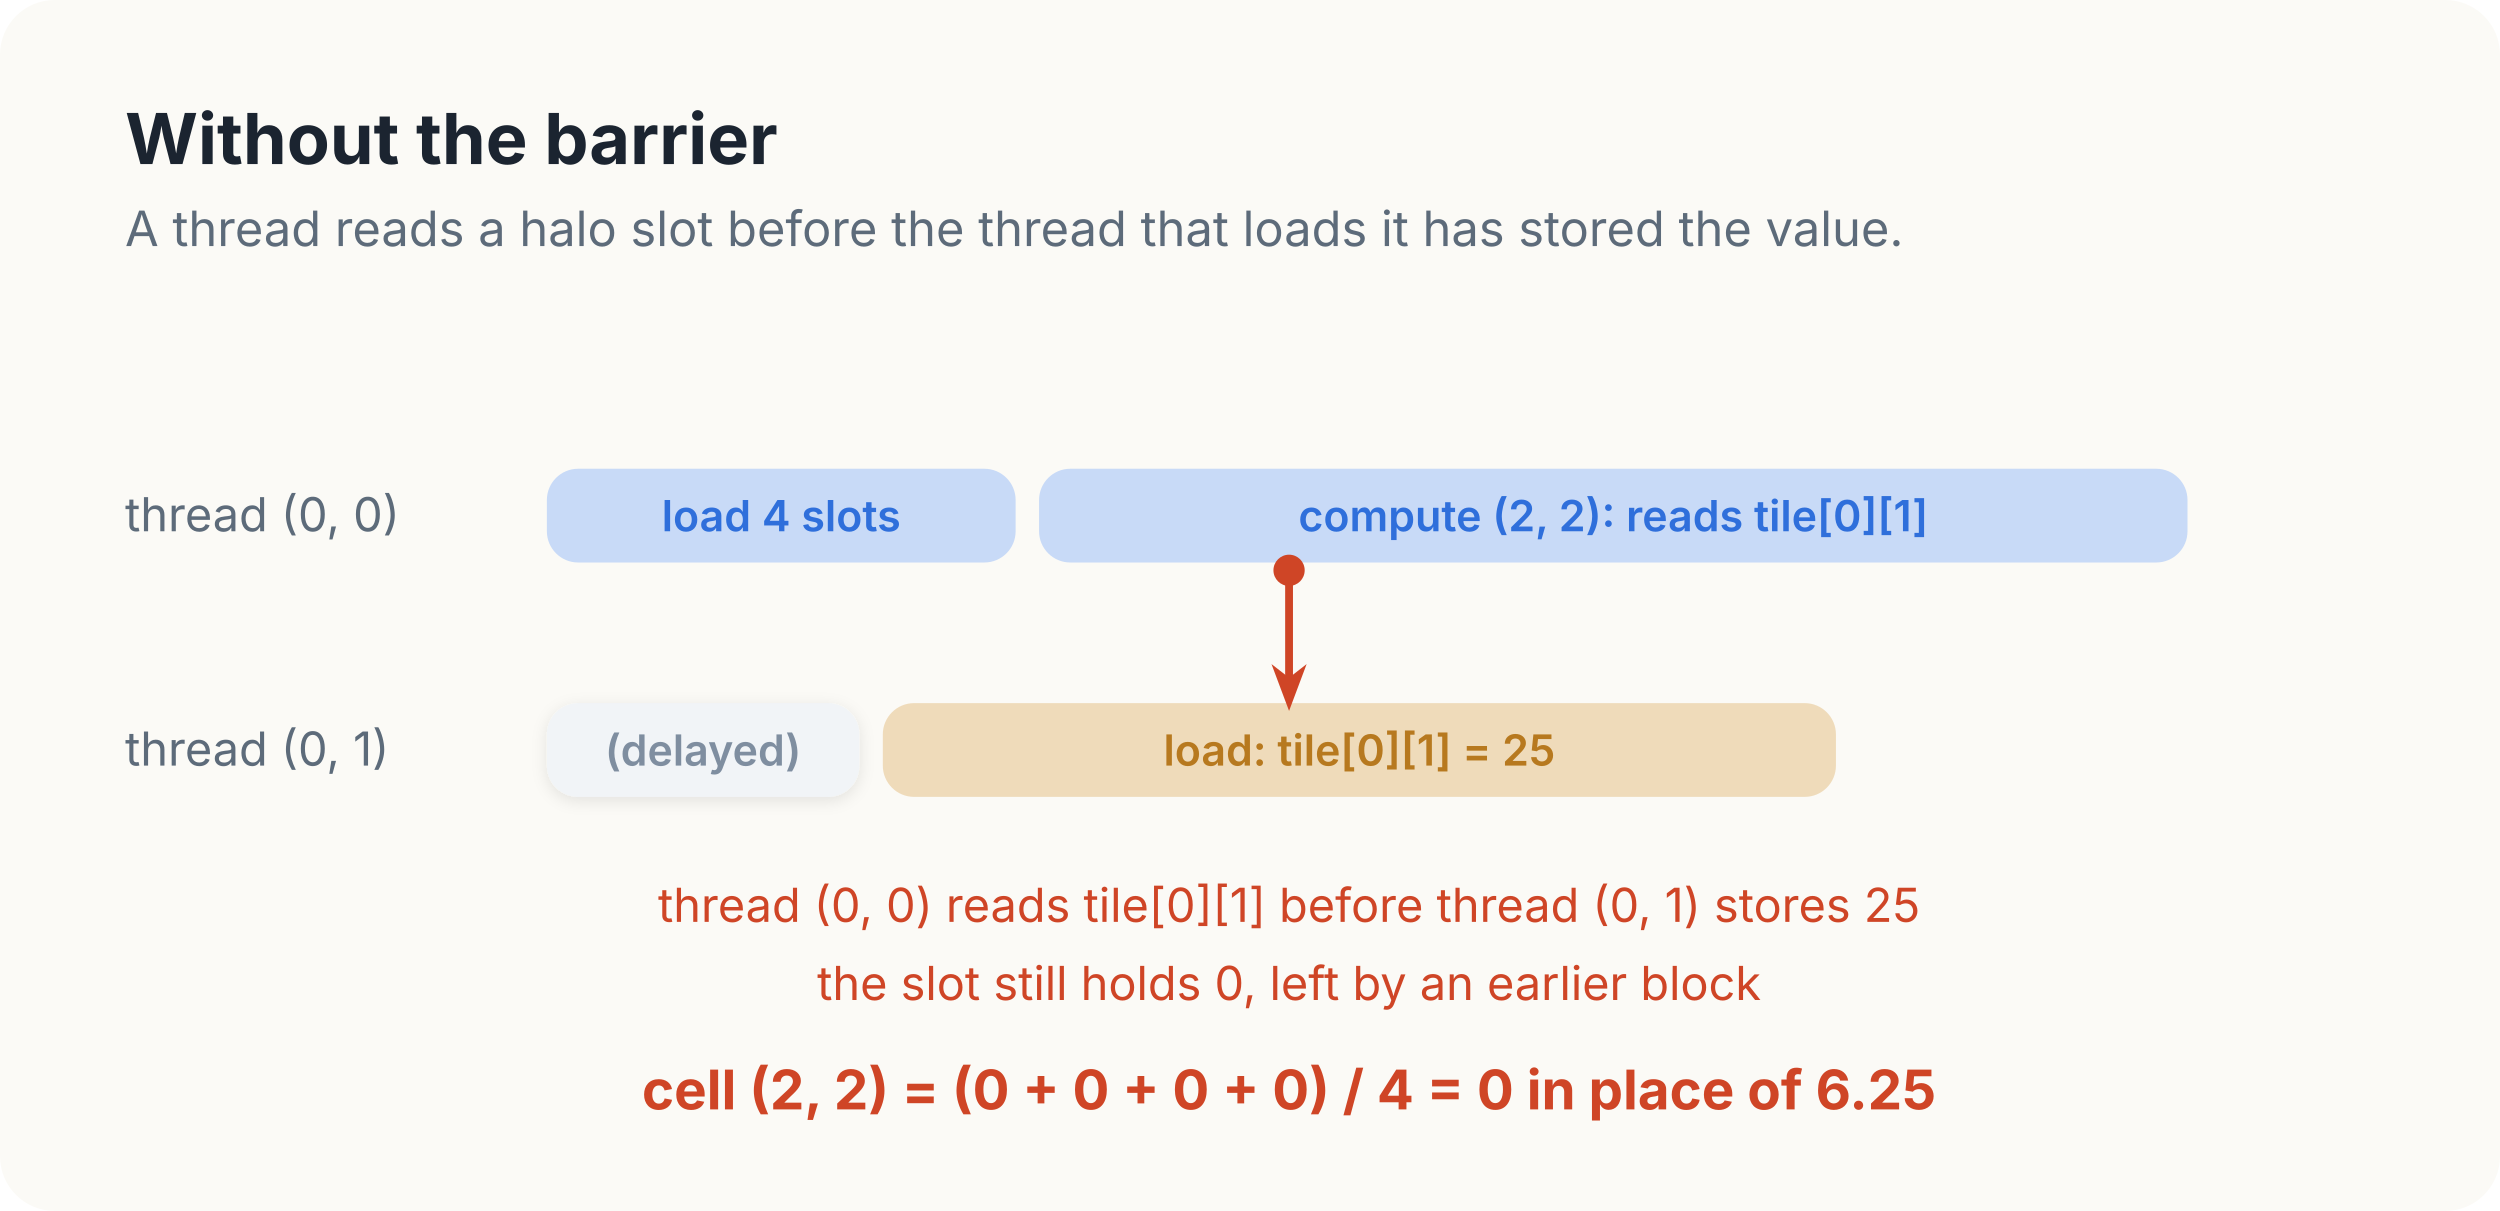
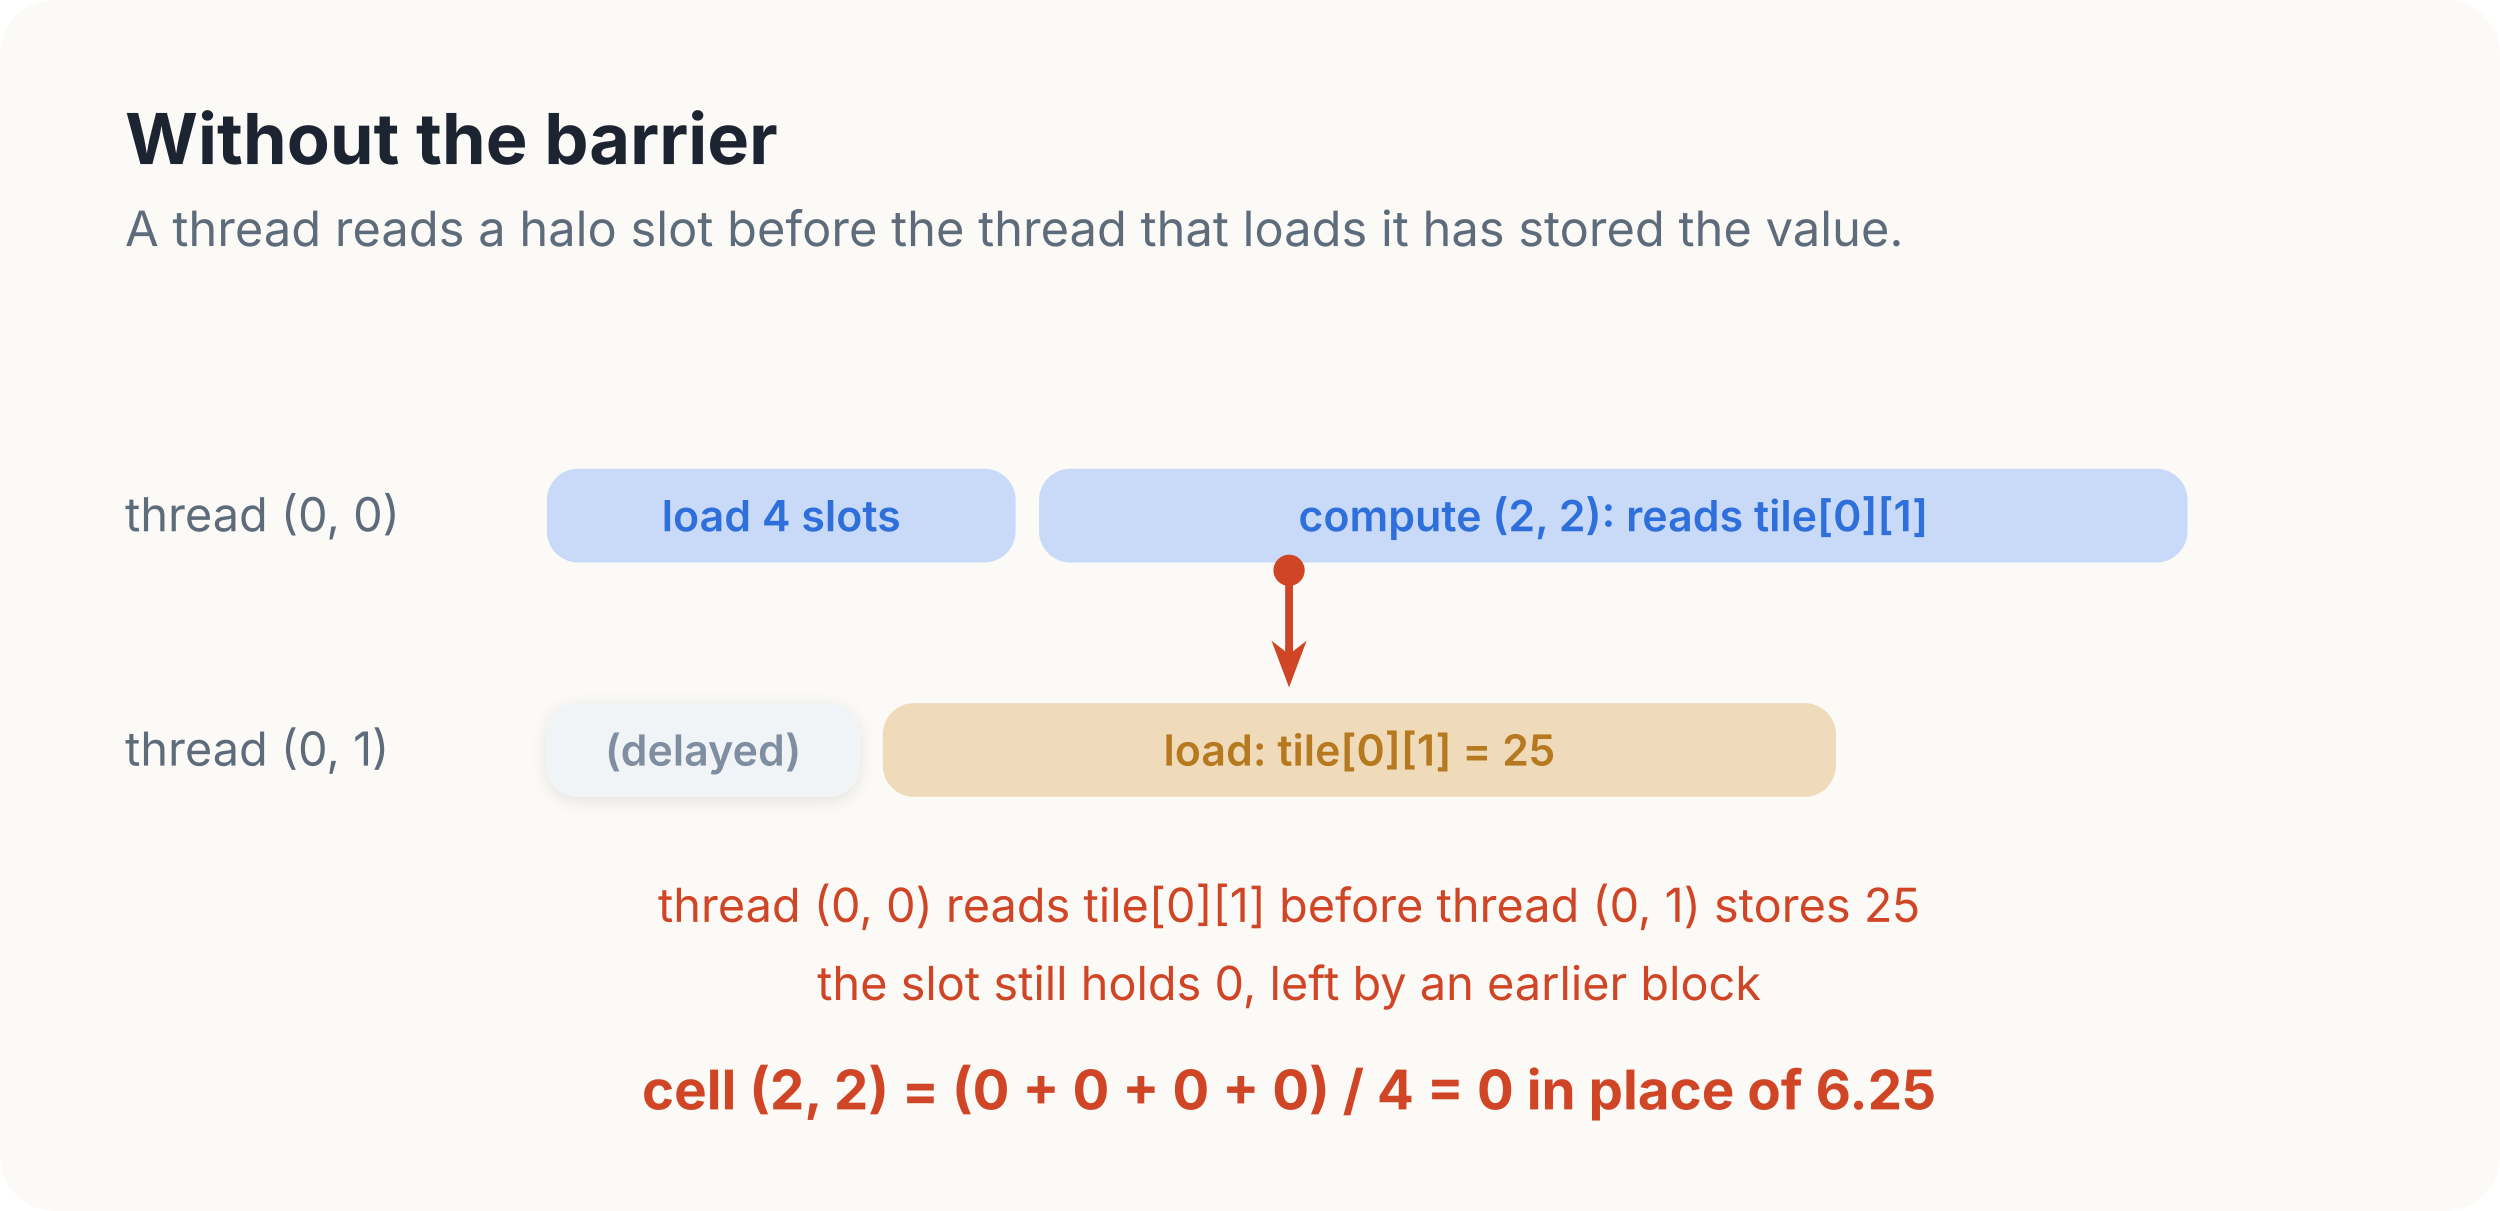
<svg xmlns="http://www.w3.org/2000/svg" viewBox="0 0 640 310" width="640" height="310" role="img" aria-label="A timeline of 2 threads of block (1, 1) without the barrier. Thread (0, 0) loads its 4 slots and goes on to compute cell (2, 2); it reads tile position (0, 1) at a moment marked in red. Thread (0, 1) is delayed and stores 25 into position (0, 1) only afterward. The result: thread (0, 0) reads the stale value 0 and writes 0 instead of 6.25.">
  <defs>
    <filter id="m3-shadow" x="-10%" y="-20%" width="120%" height="160%">
      <feDropShadow dx="0" dy="1" stdDeviation="1" flood-color="#000" flood-opacity="0.18" />
      <feDropShadow dx="0" dy="1" stdDeviation="2" flood-color="#000" flood-opacity="0.10" />
    </filter>
  </defs>
  <style>
    text { font-family: Inter, "Segoe UI", "Helvetica Neue", Helvetica, Arial, sans-serif; fill: #1B2430; }
    .title { font-size: 18px; font-weight: 650; }
    .lede { font-size: 12.5px; fill: #5D6B7A; }
    .name { font-size: 14px; font-weight: 650; }
    .sub { font-size: 12px; fill: #5D6B7A; }
    .note { font-size: 12px; fill: #5D6B7A; }
    .tab { font-size: 11.5px; font-weight: 650; letter-spacing: 0.04em; fill: #5D6B7A; }
    .mono { font-family: "JetBrains Mono", "SF Mono", Menlo, Consolas, monospace; font-size: 12px; }
    .dim { fill: #8794A3; }
    .strong { font-weight: 700; }
    .trap { fill: #CF4526; font-weight: 700; }
    .pill { font-size: 11px; font-weight: 600; }
    .wire { fill: none; stroke: #3F5873; stroke-width: 1.8; stroke-linecap: round; stroke-linejoin: round; }
    .wire.danger { stroke: #CF4526; stroke-dasharray: 6 5; }
    .wire.idle { stroke: #7F8EA0; stroke-dasharray: 2 5; }
  </style>
  <defs>
    <filter id="lift" x="-10%" y="-10%" width="120%" height="135%">
      <feDropShadow dx="0" dy="2" stdDeviation="3" flood-color="#1B2430" flood-opacity="0.13" />
    </filter>
    <linearGradient id="thor-body" x1="0" y1="0" x2="0" y2="1">
      <stop offset="0" stop-color="#C6CCD5" />
      <stop offset="1" stop-color="#979EA9" />
    </linearGradient>
    <linearGradient id="switch-body" x1="0" y1="0" x2="0" y2="1">
      <stop offset="0" stop-color="#3B4656" />
      <stop offset="1" stop-color="#232B37" />
    </linearGradient>
    <marker id="head" viewBox="0 0 12 9" refX="6" refY="4.5" markerUnits="userSpaceOnUse" markerWidth="12" markerHeight="9" orient="auto">
      <path d="M0,0 L12,4.5 L0,9 L3.5,4.5 Z" fill="#3F5873" />
    </marker>
+     <marker id="head-small" viewBox="0 0 7.2 5.4" refX="3.6" refY="2.7" markerUnits="userSpaceOnUse" markerWidth="7.2" markerHeight="5.4" orient="auto">
+       <path d="M0,0 L7.2,2.7 L0,5.4 L2.1,2.7 Z" fill="#3F5873" />
+     </marker>
    <marker id="head-danger" viewBox="0 0 12 9" refX="6" refY="4.5" markerUnits="userSpaceOnUse" markerWidth="12" markerHeight="9" orient="auto">
      <path d="M0,0 L12,4.5 L0,9 L3.5,4.5 Z" fill="#CF4526" />
    </marker>
+     <marker id="head-danger-small" viewBox="0 0 7.2 5.4" refX="3.6" refY="2.7" markerUnits="userSpaceOnUse" markerWidth="7.2" markerHeight="5.4" orient="auto">
+       <path d="M0,0 L7.2,2.7 L0,5.4 L2.1,2.7 Z" fill="#CF4526" />
+     </marker>
    <marker id="head-idle" viewBox="0 0 12 9" refX="6" refY="4.5" markerUnits="userSpaceOnUse" markerWidth="12" markerHeight="9" orient="auto">
      <path d="M0,0 L12,4.5 L0,9 L3.5,4.5 Z" fill="#7F8EA0" />
+     </marker>
+     <marker id="head-idle-small" viewBox="0 0 7.2 5.4" refX="3.6" refY="2.7" markerUnits="userSpaceOnUse" markerWidth="7.2" markerHeight="5.4" orient="auto">
+       <path d="M0,0 L7.2,2.7 L0,5.4 L2.1,2.7 Z" fill="#7F8EA0" />
    </marker>
  </defs>
  <rect width="640" height="310" rx="14" fill="#FBFAF6" />
  <text x="32.0" y="42.0" class="title" text-anchor="start" xml:space="preserve">Without the barrier</text>
  <text x="32.0" y="63.0" class="lede" text-anchor="start" xml:space="preserve">A thread reads a halo slot before the thread that loads it has stored the value.</text>
  <text x="32.0" y="136.0" class="note" text-anchor="start" xml:space="preserve">thread (0, 0)</text>
  <text x="32.0" y="196.0" class="note" text-anchor="start" xml:space="preserve">thread (0, 1)</text>
  <rect x="140.0" y="120" width="120.0" height="24" rx="8" fill="#C8DAF7" stroke="none" stroke-width="1.3" />
  <text x="200.0" y="136.0" class="pill" text-anchor="middle" style="fill:#2F6FDB" xml:space="preserve">load 4 slots</text>
  <rect x="266.0" y="120" width="294.0" height="24" rx="8" fill="#C8DAF7" stroke="none" stroke-width="1.3" />
  <text x="413.0" y="136.0" class="pill" text-anchor="middle" style="fill:#2F6FDB" xml:space="preserve">compute (2, 2): reads tile[0][1]</text>
  <rect filter="url(#m3-shadow)" x="140.0" y="180" width="80.0" height="24" rx="8" fill="#F1F4F7" stroke="none" stroke-width="1.3" />
  <text x="180.0" y="196.0" class="pill" text-anchor="middle" style="fill:#7F8EA0" xml:space="preserve">(delayed)</text>
  <rect x="226.0" y="180" width="244.0" height="24" rx="8" fill="#EFDBBA" stroke="none" stroke-width="1.3" />
  <text x="348.0" y="196.0" class="pill" text-anchor="middle" style="fill:#B7791F" xml:space="preserve">load: tile[0][1] = 25</text>
-   <path d="M330,146 V176" stroke="#CF4526" stroke-width="2" marker-end="url(#head-danger)" />
+   <path d="M 330,146 L 330.0,170.0" stroke="#CF4526" stroke-width="2" stroke-linecap="butt" marker-end="url(#head-danger)" />
  <circle cx="330" cy="146" r="4" fill="#CF4526" />
  <text x="330.0" y="236.0" class="note" text-anchor="middle" style="fill:#CF4526" xml:space="preserve">thread (0, 0) reads tile[0][1] before thread (0, 1) stores 25</text>
  <text x="330.0" y="256.0" class="note" text-anchor="middle" style="fill:#CF4526" xml:space="preserve">the slot still holds 0, left by an earlier block</text>
  <text x="330.0" y="284.0" class="name" style="fill:#CF4526" text-anchor="middle" xml:space="preserve">cell (2, 2) = (0 + 0 + 0 + 0) / 4 = 0 in place of 6.25</text>
</svg>
